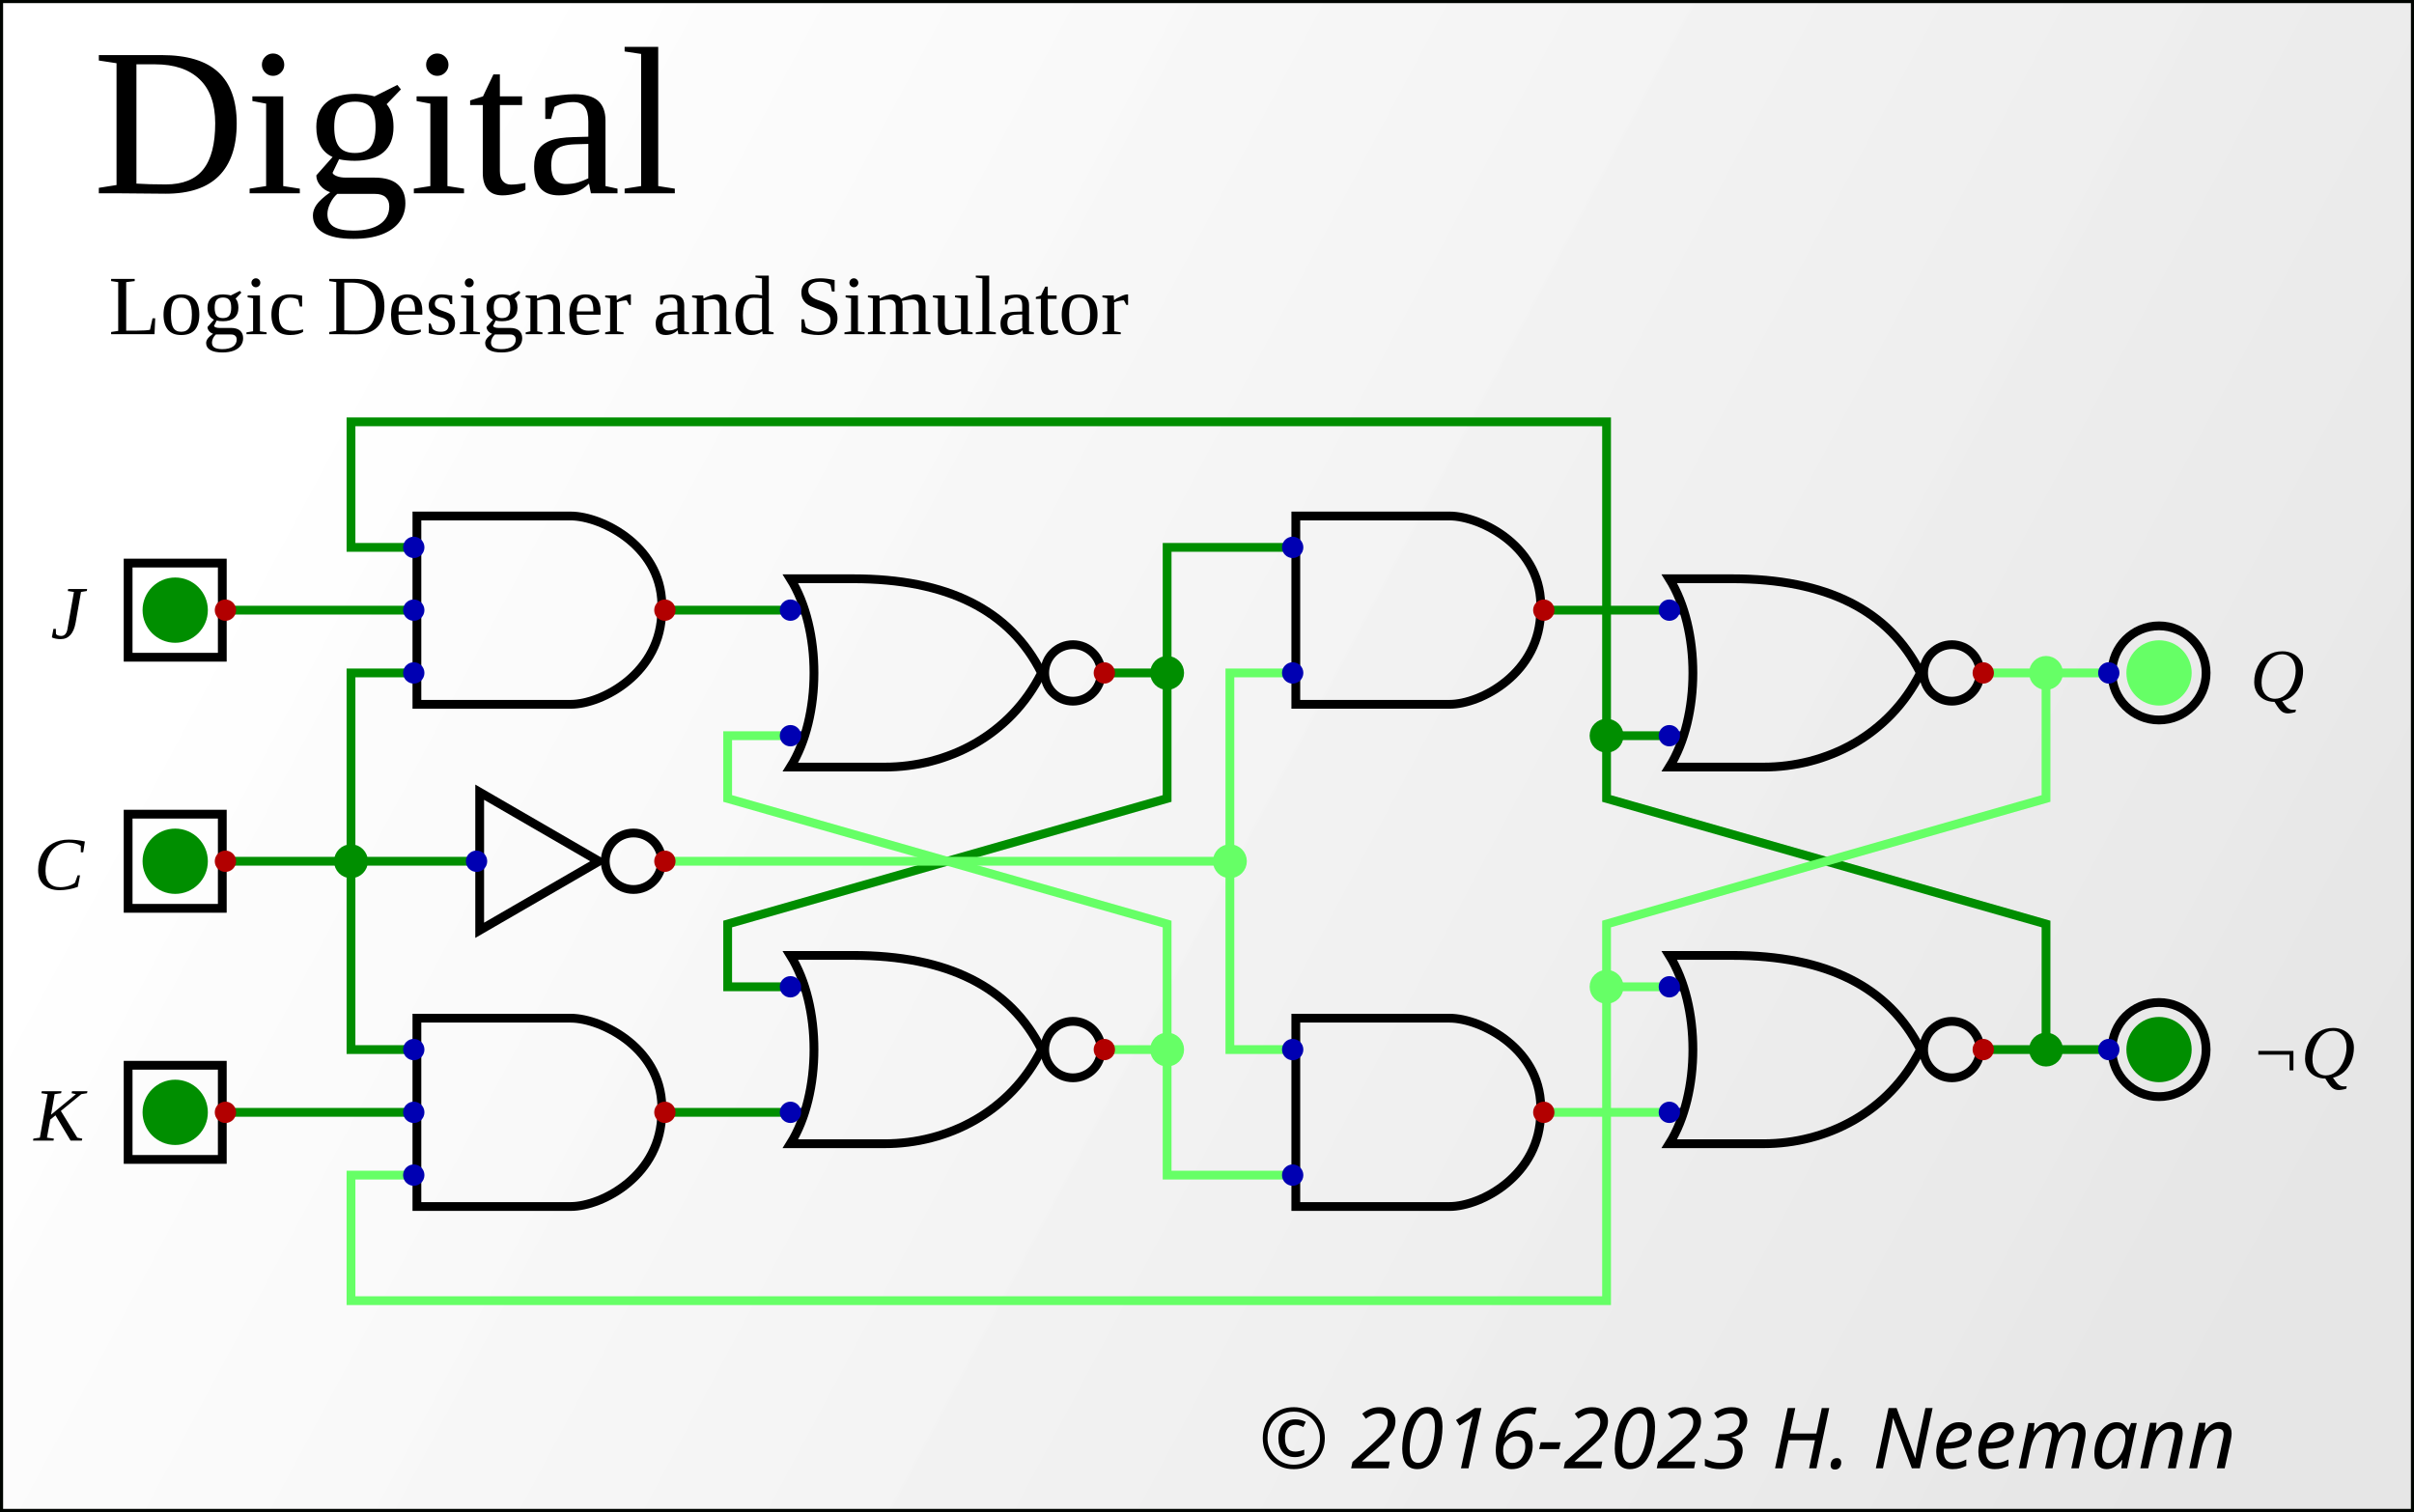
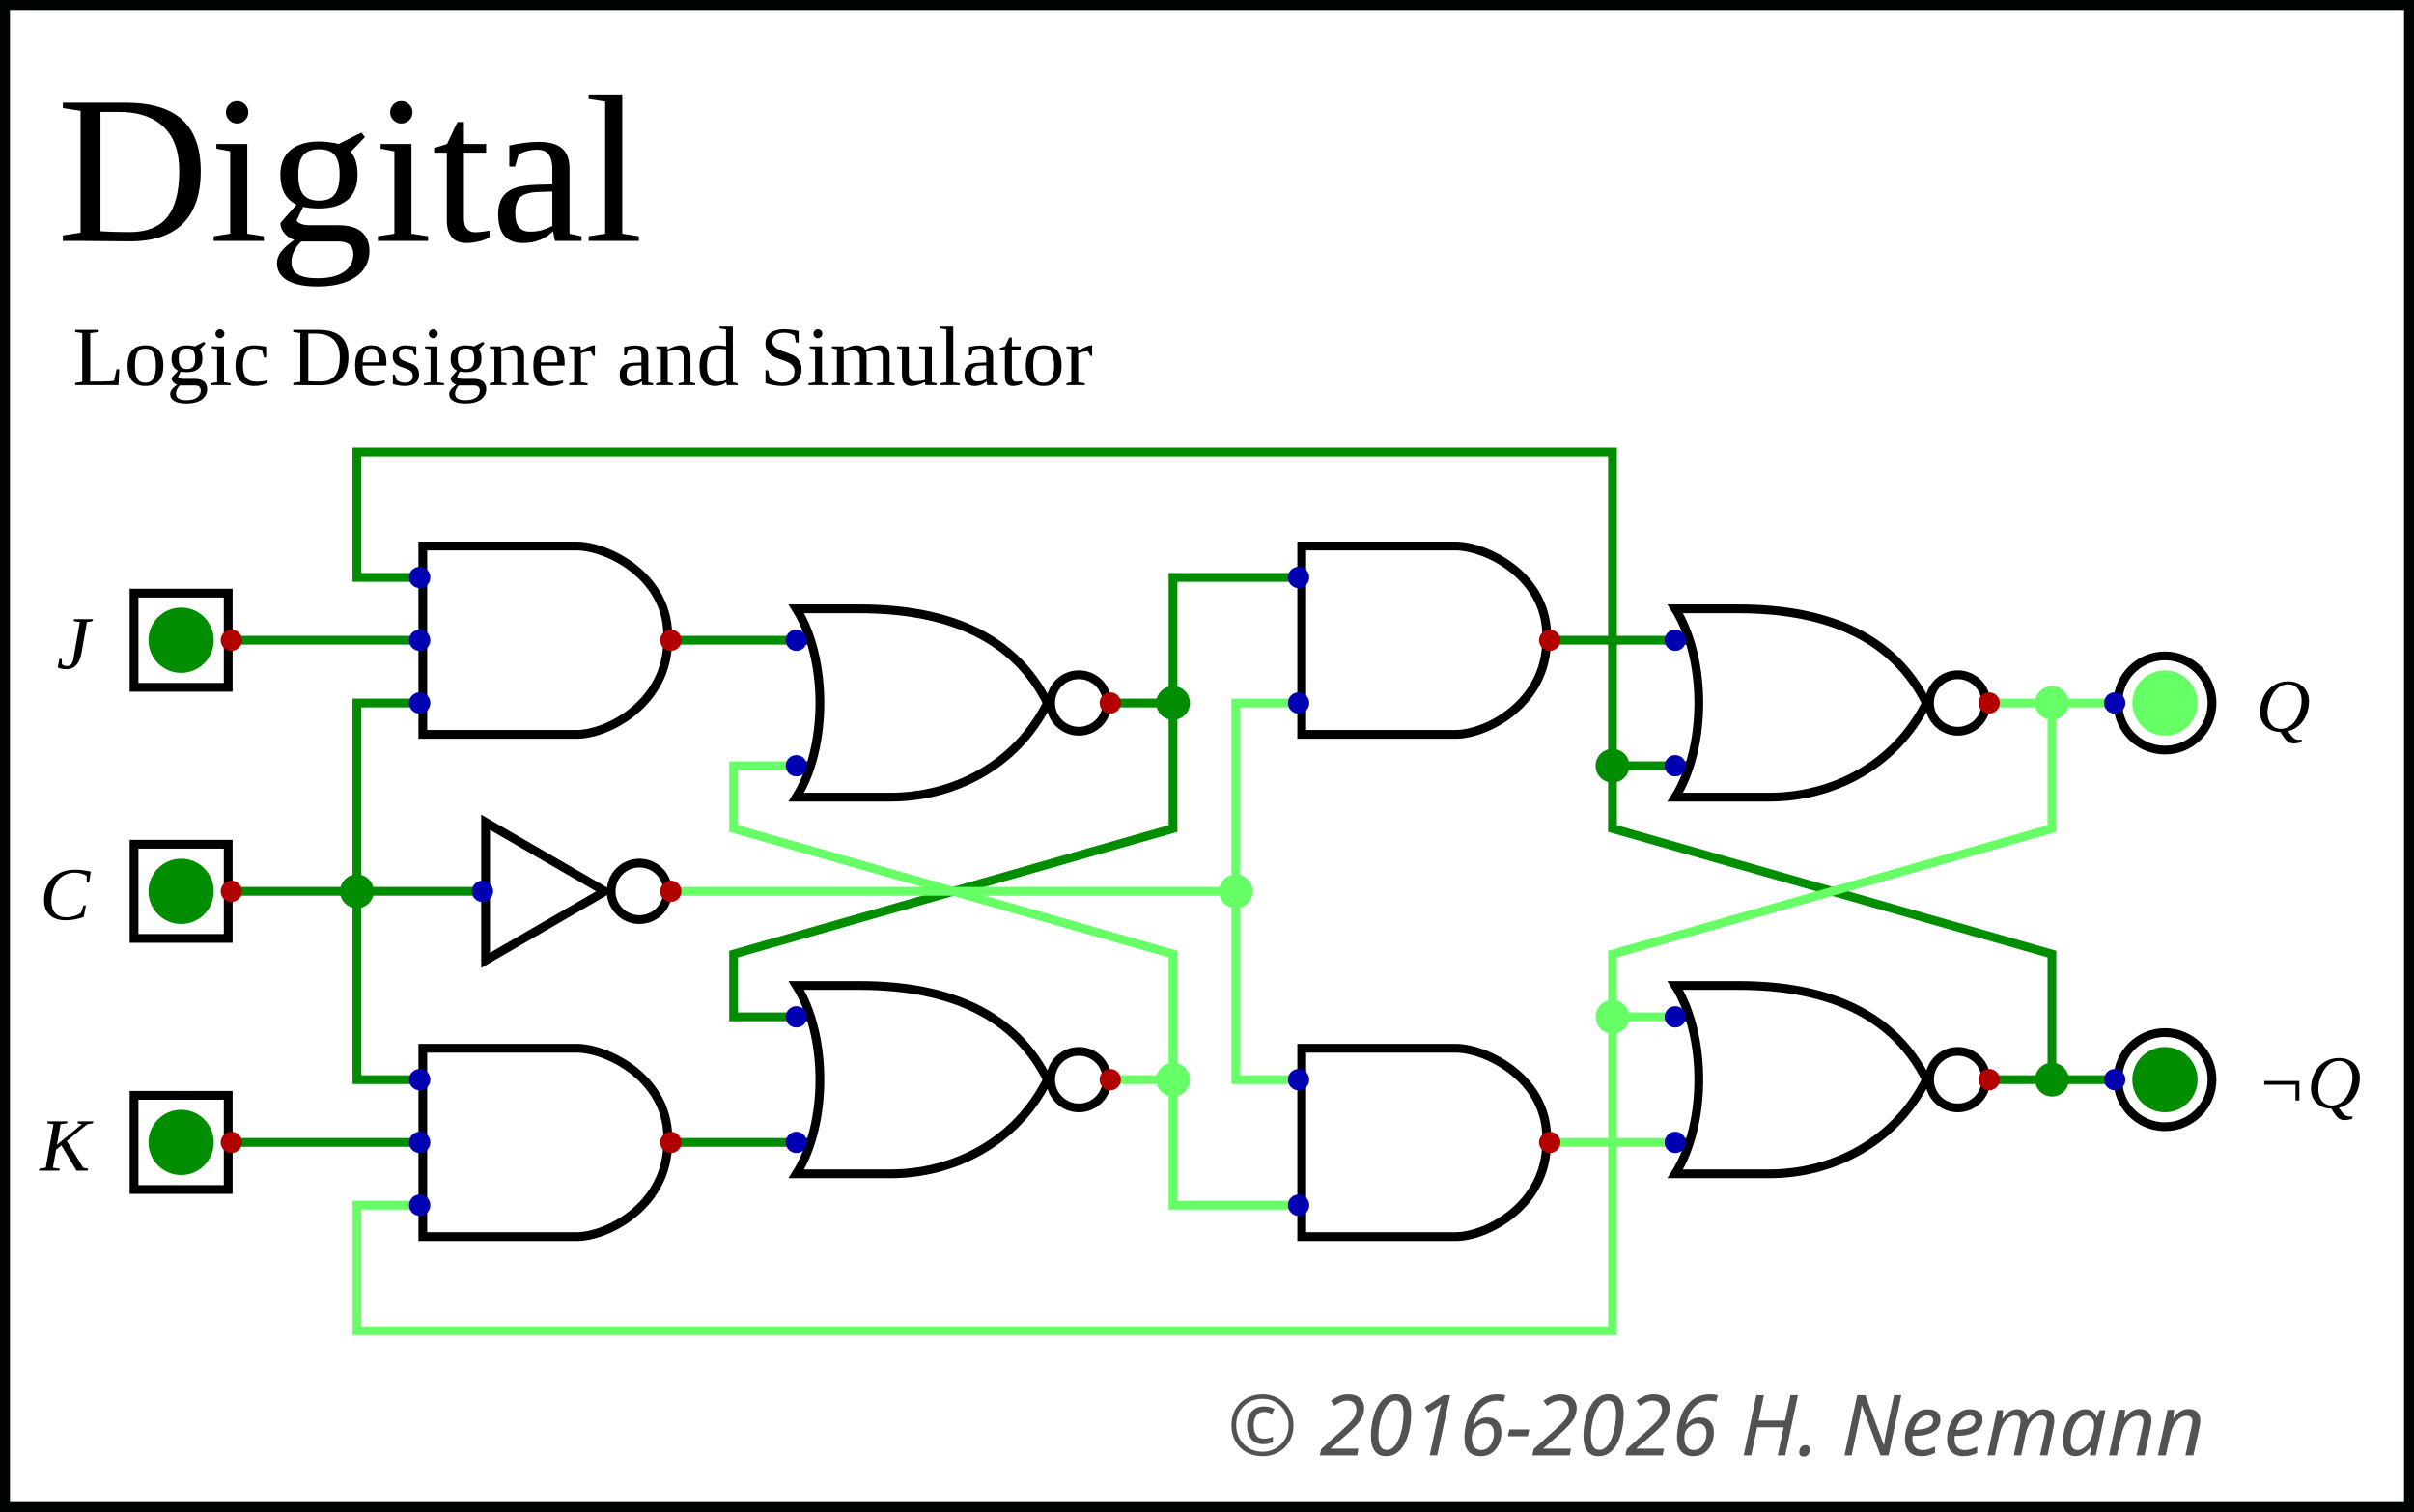
- <svg xmlns="http://www.w3.org/2000/svg" xmlns:xlink="http://www.w3.org/1999/xlink" width="102.915mm" height="64.465mm" viewBox="36 -62 686.097 429.764" version="1.1" id="svg609">
-   <defs id="defs613">
-     <linearGradient id="linearGradient948">
-       <stop style="stop-color:#e6e6e6;stop-opacity:1" offset="0" id="stop944" />
-       <stop style="stop-color:#ffffff;stop-opacity:0.981" offset="1" id="stop946" />
-     </linearGradient>
-     <linearGradient xlink:href="#linearGradient948" id="linearGradient952" gradientUnits="userSpaceOnUse" x1="676.146" y1="324.448" x2="125.931" y2="30.915" />
-   </defs>
-   <rect style="color:#000000;display:inline;overflow:visible;visibility:visible;opacity:1;vector-effect:none;fill:url(#linearGradient952);fill-opacity:1;fill-rule:nonzero;stroke:#000400;stroke-width:1.764;stroke-linecap:butt;stroke-linejoin:miter;stroke-miterlimit:4;stroke-dasharray:none;stroke-dashoffset:0;stroke-opacity:1;marker:none;paint-order:markers fill stroke;enable-background:accumulate" id="rect125" width="686.097" height="429.764" x="36" y="-62" />
-   <g transform="translate(2.354385,7.9375)" id="g597" style="stroke-linecap:square">
+ <svg xmlns="http://www.w3.org/2000/svg" width="102.915mm" height="64.465mm" viewBox="36 -62 686.097 429.764" version="1.1" id="svg609">
+   <defs id="defs613" />
+   <rect style="color:#000000;display:inline;overflow:visible;visibility:visible;opacity:1;fill:#ffffff;fill-opacity:1;fill-rule:nonzero;stroke:#000400;stroke-width:5.667;stroke-linecap:butt;stroke-linejoin:miter;stroke-miterlimit:4;stroke-dasharray:none;stroke-dashoffset:0;stroke-opacity:1;marker:none;paint-order:markers fill stroke;enable-background:accumulate" id="rect125" width="686.097" height="429.764" x="36" y="-62" />
+   <g transform="translate(-7.863775,21.47709)" id="g597" style="stroke-linecap:square">
    <text x="60" y="-15" style="font-size:60px;text-anchor:start;fill:#000000" id="text595">Digital</text>
  </g>
-   <text x="66.895" y="32.993" style="font-size:24px;text-anchor:start;fill:#000000;stroke-linecap:square" id="text599">Logic Designer and Simulator</text>
-   <g style="stroke-linecap:square" id="g605" transform="translate(4.020833,-2.645833)">
+   <text x="56.677" y="47.469" style="font-size:24px;text-anchor:start;fill:#000000;stroke-linecap:square" id="text599">Logic Designer and Simulator</text>
+   <g style="stroke-linecap:square;opacity:0.677" id="g605" transform="translate(-4.879345,-6.319794)">
    <text id="text603" style="font-size:24px;text-anchor:start;fill:#000000" y="358" x="389.709">
-       <tspan style="font-style:italic;font-variant:normal;font-weight:normal;font-stretch:normal;font-family:sans-serif;-inkscape-font-specification:'sans-serif Italic'" id="tspan127">© 2016-2023 H. Neemann</tspan>
+       <tspan style="font-style:italic;font-variant:normal;font-weight:normal;font-stretch:normal;font-family:sans-serif;-inkscape-font-specification:'sans-serif Italic'" id="tspan127">© 2016-2026 H. Neemann</tspan>
    </text>
  </g>
-   <g transform="matrix(0.8921394,0,0,0.8921394,10.85656,22.21475)" id="g6439">
+   <g transform="matrix(0.8921394,0,0,0.8921394,12.53971,30.76241)" id="g6439">
    <path d="m 280,100 h 4" id="path5402" style="fill:none;stroke:#0000b2;stroke-width:2.8;stroke-linecap:square" />
    <path d="m 280,140 h 4" id="path5404" style="fill:none;stroke:#0000b2;stroke-width:2.8;stroke-linecap:square" />
    <path d="m 280,220 h 4" id="path5406" style="fill:none;stroke:#0000b2;stroke-width:2.8;stroke-linecap:square" />
    <path d="m 280,260 h 4" id="path5408" style="fill:none;stroke:#0000b2;stroke-width:2.8;stroke-linecap:square" />
    <path d="m 560,100 h 4" id="path5410" style="fill:none;stroke:#0000b2;stroke-width:2.8;stroke-linecap:square" />
    <path d="m 560,140 h 4" id="path5412" style="fill:none;stroke:#0000b2;stroke-width:2.8;stroke-linecap:square" />
    <path d="m 560,220 h 4" id="path5414" style="fill:none;stroke:#0000b2;stroke-width:2.8;stroke-linecap:square" />
    <path d="m 560,260 h 4" id="path5416" style="fill:none;stroke:#0000b2;stroke-width:2.8;stroke-linecap:square" />
    <path d="m 540,140 v 20 l 140,40 v 40" id="path5418" style="fill:none;stroke:#008e00;stroke-width:2.8;stroke-linecap:square" />
    <path d="m 660,240 h 20 20" id="path5420" style="fill:none;stroke:#008e00;stroke-width:2.8;stroke-linecap:square" />
    <path d="m 240,260 h 40" id="path5422" style="fill:none;stroke:#008e00;stroke-width:2.8;stroke-linecap:square" />
    <path d="m 100,260 h 60" id="path5424" style="fill:none;stroke:#008e00;stroke-width:2.8;stroke-linecap:square" />
    <path d="m 100,100 h 60" id="path5426" style="fill:none;stroke:#008e00;stroke-width:2.8;stroke-linecap:square" />
    <path d="m 240,100 h 40" id="path5428" style="fill:none;stroke:#008e00;stroke-width:2.8;stroke-linecap:square" />
    <path d="m 520,100 h 40" id="path5430" style="fill:none;stroke:#008e00;stroke-width:2.8;stroke-linecap:square" />
    <path d="m 100,180 h 40 40" id="path5432" style="fill:none;stroke:#008e00;stroke-width:2.8;stroke-linecap:square" />
    <path d="m 380,120 h 20 V 80 h 40" id="path5434" style="fill:none;stroke:#008e00;stroke-width:2.8;stroke-linecap:square" />
    <path d="m 400,120 v 40 l -140,40 v 20 h 20" id="path5436" style="fill:none;stroke:#008e00;stroke-width:2.8;stroke-linecap:square" />
    <path d="M 160,80 H 140 V 40 h 400 v 100 h 20" id="path5438" style="fill:none;stroke:#008e00;stroke-width:2.8;stroke-linecap:square" />
    <path d="m 160,240 h -20 v -60 -60 h 20" id="path5440" style="fill:none;stroke:#008e00;stroke-width:2.8;stroke-linecap:square" />
    <path d="m 420,180 v 60 h 20" id="path5442" style="fill:none;stroke:#66ff66;stroke-width:2.8;stroke-linecap:square" />
    <path d="m 520,260 h 40" id="path5444" style="fill:none;stroke:#66ff66;stroke-width:2.8;stroke-linecap:square" />
    <path d="m 240,180 h 180 v -60 h 20" id="path5446" style="fill:none;stroke:#66ff66;stroke-width:2.8;stroke-linecap:square" />
    <path d="m 660,120 h 20 20" id="path5448" style="fill:none;stroke:#66ff66;stroke-width:2.8;stroke-linecap:square" />
    <path d="m 400,240 v 40 h 40" id="path5450" style="fill:none;stroke:#66ff66;stroke-width:2.8;stroke-linecap:square" />
    <path d="m 380,240 h 20 V 200 L 260,160 v -20 h 20" id="path5452" style="fill:none;stroke:#66ff66;stroke-width:2.8;stroke-linecap:square" />
    <path d="m 680,120 v 40 l -140,40 v 20 h 20" id="path5454" style="fill:none;stroke:#66ff66;stroke-width:2.8;stroke-linecap:square" />
    <path d="M 540,220 V 320 H 140 v -40 h 20" id="path5456" style="fill:none;stroke:#66ff66;stroke-width:2.8;stroke-linecap:square" />
    <g id="g5474" style="stroke-linecap:square">
      <circle cx="400" cy="240" r="4" id="circle5458" style="fill:#66ff66;stroke:#66ff66;stroke-width:2.8" />
      <circle cx="680" cy="240" r="4" id="circle5460" style="fill:#008e00;stroke:#008e00;stroke-width:2.8" />
      <circle cx="140" cy="180" r="4" id="circle5462" style="fill:#008e00;stroke:#008e00;stroke-width:2.8" />
      <circle cx="420" cy="180" r="4" id="circle5464" style="fill:#66ff66;stroke:#66ff66;stroke-width:2.8" />
      <circle cx="400" cy="120" r="4" id="circle5466" style="fill:#008e00;stroke:#008e00;stroke-width:2.8" />
      <circle cx="680" cy="120" r="4" id="circle5468" style="fill:#66ff66;stroke:#66ff66;stroke-width:2.8" />
      <circle cx="540" cy="140" r="4" id="circle5470" style="fill:#008e00;stroke:#008e00;stroke-width:2.8" />
      <circle cx="540" cy="220" r="4" id="circle5472" style="fill:#66ff66;stroke:#66ff66;stroke-width:2.8" />
    </g>
    <g id="g5486" style="stroke-linecap:square">
      <path d="M 210,130 H 161 V 70 h 49 c 10,0 30,10 29,30 0,20 -19,30 -29,30 z" id="path5476" style="fill:none;stroke:#000000;stroke-width:2.8" />
      <circle cx="160" cy="80" r="2" id="circle5478" style="fill:#0000b2;stroke:#0000b2;stroke-width:2.8" />
      <circle cx="160" cy="100" r="2" id="circle5480" style="fill:#0000b2;stroke:#0000b2;stroke-width:2.8" />
      <circle cx="160" cy="120" r="2" id="circle5482" style="fill:#0000b2;stroke:#0000b2;stroke-width:2.8" />
      <circle cx="240" cy="100" r="2" id="circle5484" style="fill:#b20000;stroke:#b20000;stroke-width:2.8" />
    </g>
    <g id="g5498" style="stroke-linecap:square">
      <path d="m 210,290 h -49 v -60 h 49 c 10,0 30,10 29,30 0,20 -19,30 -29,30 z" id="path5488" style="fill:none;stroke:#000000;stroke-width:2.8" />
      <circle cx="160" cy="240" r="2" id="circle5490" style="fill:#0000b2;stroke:#0000b2;stroke-width:2.8" />
      <circle cx="160" cy="260" r="2" id="circle5492" style="fill:#0000b2;stroke:#0000b2;stroke-width:2.8" />
      <circle cx="160" cy="280" r="2" id="circle5494" style="fill:#0000b2;stroke:#0000b2;stroke-width:2.8" />
      <circle cx="240" cy="260" r="2" id="circle5496" style="fill:#b20000;stroke:#b20000;stroke-width:2.8" />
    </g>
    <g id="g5508" style="stroke-linecap:square">
      <path d="m 181,158 38,22 -38,22 z" id="path5500" style="fill:none;stroke:#000000;stroke-width:2.8" />
      <circle cx="230" cy="180" r="9" id="circle5502" style="fill:none;stroke:#000000;stroke-width:2.8" />
      <circle cx="180" cy="180" r="2" id="circle5504" style="fill:#0000b2;stroke:#0000b2;stroke-width:2.8" />
      <circle cx="240" cy="180" r="2" id="circle5506" style="fill:#b20000;stroke:#b20000;stroke-width:2.8" />
    </g>
    <g id="g5520" style="stroke-linecap:square">
      <path d="m 69,85 h 30 v 30 H 69 Z" id="path5510" style="fill:none;stroke:#000000;stroke-width:2.8" />
      <circle cx="84" cy="100" r="9" id="circle5512" style="fill:#008e00;stroke:#008e00;stroke-width:2.8" />
      <text x="55" y="109" style="font-size:24px;text-anchor:end;fill:#000000" id="text5516">
        <tspan style="font-style:italic" id="tspan5514">J</tspan>
      </text>
      <circle cx="100" cy="100" r="2" id="circle5518" style="fill:#b20000;stroke:#b20000;stroke-width:2.8" />
    </g>
    <g id="g5532" style="stroke-linecap:square">
      <path d="m 69,165 h 30 v 30 H 69 Z" id="path5522" style="fill:none;stroke:#000000;stroke-width:2.8" />
      <circle cx="84" cy="180" r="9" id="circle5524" style="fill:#008e00;stroke:#008e00;stroke-width:2.8" />
      <text x="55" y="189" style="font-size:24px;text-anchor:end;fill:#000000" id="text5528">
        <tspan style="font-style:italic" id="tspan5526">C</tspan>
      </text>
      <circle cx="100" cy="180" r="2" id="circle5530" style="fill:#b20000;stroke:#b20000;stroke-width:2.8" />
    </g>
    <g id="g5544" style="stroke-linecap:square">
      <path d="m 310,150 h -30 c 10,-16 10,-44 0,-60 h 20 c 30,0 50,10 60,30 -10,20 -30,30 -50,30 z" id="path5534" style="fill:none;stroke:#000000;stroke-width:2.8" />
      <circle cx="370" cy="120" r="9" id="circle5536" style="fill:none;stroke:#000000;stroke-width:2.8" />
      <circle cx="280" cy="100" r="2" id="circle5538" style="fill:#0000b2;stroke:#0000b2;stroke-width:2.8" />
      <circle cx="280" cy="140" r="2" id="circle5540" style="fill:#0000b2;stroke:#0000b2;stroke-width:2.8" />
      <circle cx="380" cy="120" r="2" id="circle5542" style="fill:#b20000;stroke:#b20000;stroke-width:2.8" />
    </g>
    <g id="g5556" style="stroke-linecap:square">
      <path d="m 310,270 h -30 c 10,-16 10,-44 0,-60 h 20 c 30,0 50,10 60,30 -10,20 -30,30 -50,30 z" id="path5546" style="fill:none;stroke:#000000;stroke-width:2.8" />
      <circle cx="370" cy="240" r="9" id="circle5548" style="fill:none;stroke:#000000;stroke-width:2.8" />
      <circle cx="280" cy="220" r="2" id="circle5550" style="fill:#0000b2;stroke:#0000b2;stroke-width:2.8" />
      <circle cx="280" cy="260" r="2" id="circle5552" style="fill:#0000b2;stroke:#0000b2;stroke-width:2.8" />
      <circle cx="380" cy="240" r="2" id="circle5554" style="fill:#b20000;stroke:#b20000;stroke-width:2.8" />
    </g>
    <g id="g5566" style="stroke-linecap:square">
      <path d="M 490,130 H 441 V 70 h 49 c 10,0 30,10 29,30 0,20 -19,30 -29,30 z" id="path5558" style="fill:none;stroke:#000000;stroke-width:2.8" />
      <circle cx="440" cy="80" r="2" id="circle5560" style="fill:#0000b2;stroke:#0000b2;stroke-width:2.8" />
      <circle cx="440" cy="120" r="2" id="circle5562" style="fill:#0000b2;stroke:#0000b2;stroke-width:2.8" />
      <circle cx="520" cy="100" r="2" id="circle5564" style="fill:#b20000;stroke:#b20000;stroke-width:2.8" />
    </g>
    <g id="g5576" style="stroke-linecap:square">
      <path d="m 490,290 h -49 v -60 h 49 c 10,0 30,10 29,30 0,20 -19,30 -29,30 z" id="path5568" style="fill:none;stroke:#000000;stroke-width:2.8" />
      <circle cx="440" cy="240" r="2" id="circle5570" style="fill:#0000b2;stroke:#0000b2;stroke-width:2.8" />
      <circle cx="440" cy="280" r="2" id="circle5572" style="fill:#0000b2;stroke:#0000b2;stroke-width:2.8" />
      <circle cx="520" cy="260" r="2" id="circle5574" style="fill:#b20000;stroke:#b20000;stroke-width:2.8" />
    </g>
    <g id="g5588" style="stroke-linecap:square">
      <path d="m 590,150 h -30 c 10,-16 10,-44 0,-60 h 20 c 30,0 50,10 60,30 -10,20 -30,30 -50,30 z" id="path5578" style="fill:none;stroke:#000000;stroke-width:2.8" />
      <circle cx="650" cy="120" r="9" id="circle5580" style="fill:none;stroke:#000000;stroke-width:2.8" />
      <circle cx="560" cy="100" r="2" id="circle5582" style="fill:#0000b2;stroke:#0000b2;stroke-width:2.8" />
      <circle cx="560" cy="140" r="2" id="circle5584" style="fill:#0000b2;stroke:#0000b2;stroke-width:2.8" />
      <circle cx="660" cy="120" r="2" id="circle5586" style="fill:#b20000;stroke:#b20000;stroke-width:2.8" />
    </g>
    <g id="g5600" style="stroke-linecap:square">
      <path d="m 590,270 h -30 c 10,-16 10,-44 0,-60 h 20 c 30,0 50,10 60,30 -10,20 -30,30 -50,30 z" id="path5590" style="fill:none;stroke:#000000;stroke-width:2.8" />
      <circle cx="650" cy="240" r="9" id="circle5592" style="fill:none;stroke:#000000;stroke-width:2.8" />
      <circle cx="560" cy="220" r="2" id="circle5594" style="fill:#0000b2;stroke:#0000b2;stroke-width:2.8" />
      <circle cx="560" cy="260" r="2" id="circle5596" style="fill:#0000b2;stroke:#0000b2;stroke-width:2.8" />
      <circle cx="660" cy="240" r="2" id="circle5598" style="fill:#b20000;stroke:#b20000;stroke-width:2.8" />
    </g>
    <g id="g5612" style="stroke-linecap:square">
      <circle cx="716" cy="120" r="9" id="circle5602" style="fill:#66ff66;stroke:#66ff66;stroke-width:2.8" />
      <circle cx="716" cy="120" r="15" id="circle5604" style="fill:none;stroke:#000000;stroke-width:2.8" />
      <text x="745" y="129" style="font-size:24px;text-anchor:start;fill:#000000" id="text5608">
        <tspan style="font-style:italic" id="tspan5606">Q</tspan>
      </text>
      <circle cx="700" cy="120" r="2" id="circle5610" style="fill:#0000b2;stroke:#0000b2;stroke-width:2.8" />
    </g>
    <g id="g5624" style="stroke-linecap:square">
      <circle cx="716" cy="240" r="9" id="circle5614" style="fill:#008e00;stroke:#008e00;stroke-width:2.8" />
      <circle cx="716" cy="240" r="15" id="circle5616" style="fill:none;stroke:#000000;stroke-width:2.8" />
      <text x="745" y="249" style="font-size:24px;text-anchor:start;fill:#000000" id="text5620">
        <tspan style="font-style:italic" id="tspan5618">¬Q</tspan>
      </text>
      <circle cx="700" cy="240" r="2" id="circle5622" style="fill:#0000b2;stroke:#0000b2;stroke-width:2.8" />
    </g>
    <g id="g5636" style="stroke-linecap:square">
      <path d="m 69,245 h 30 v 30 H 69 Z" id="path5626" style="fill:none;stroke:#000000;stroke-width:2.8" />
      <circle cx="84" cy="260" r="9" id="circle5628" style="fill:#008e00;stroke:#008e00;stroke-width:2.8" />
      <text x="55" y="269" style="font-size:24px;text-anchor:end;fill:#000000" id="text5632">
        <tspan style="font-style:italic" id="tspan5630">K</tspan>
      </text>
      <circle cx="100" cy="260" r="2" id="circle5634" style="fill:#b20000;stroke:#b20000;stroke-width:2.8" />
    </g>
  </g>
</svg>
